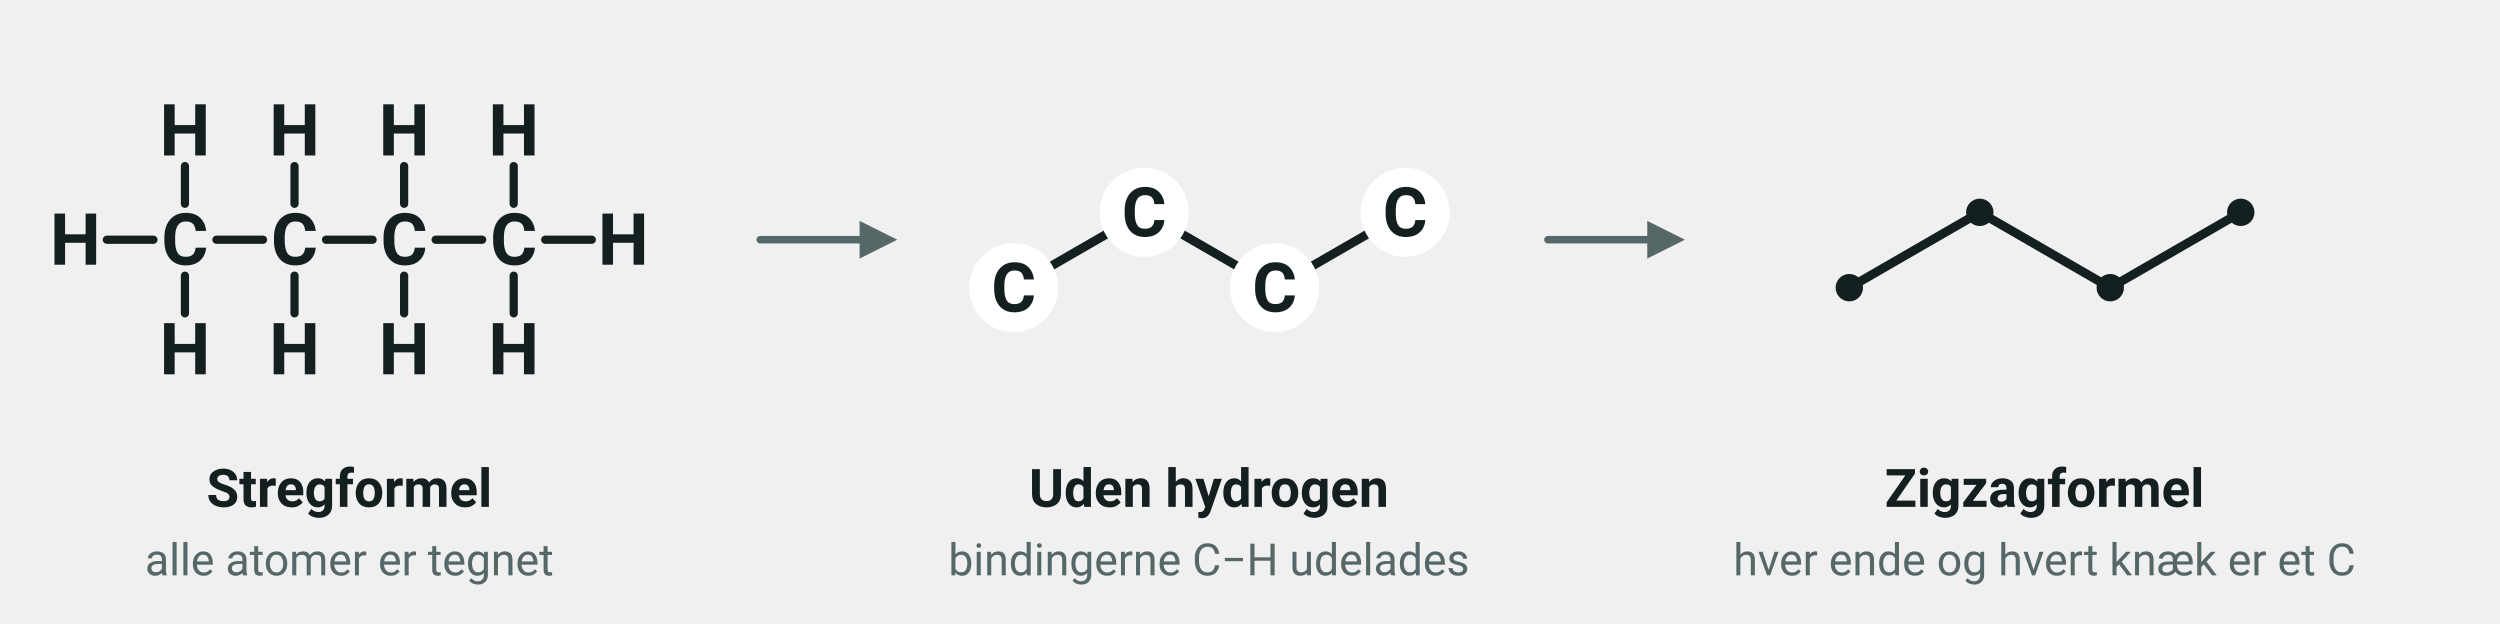
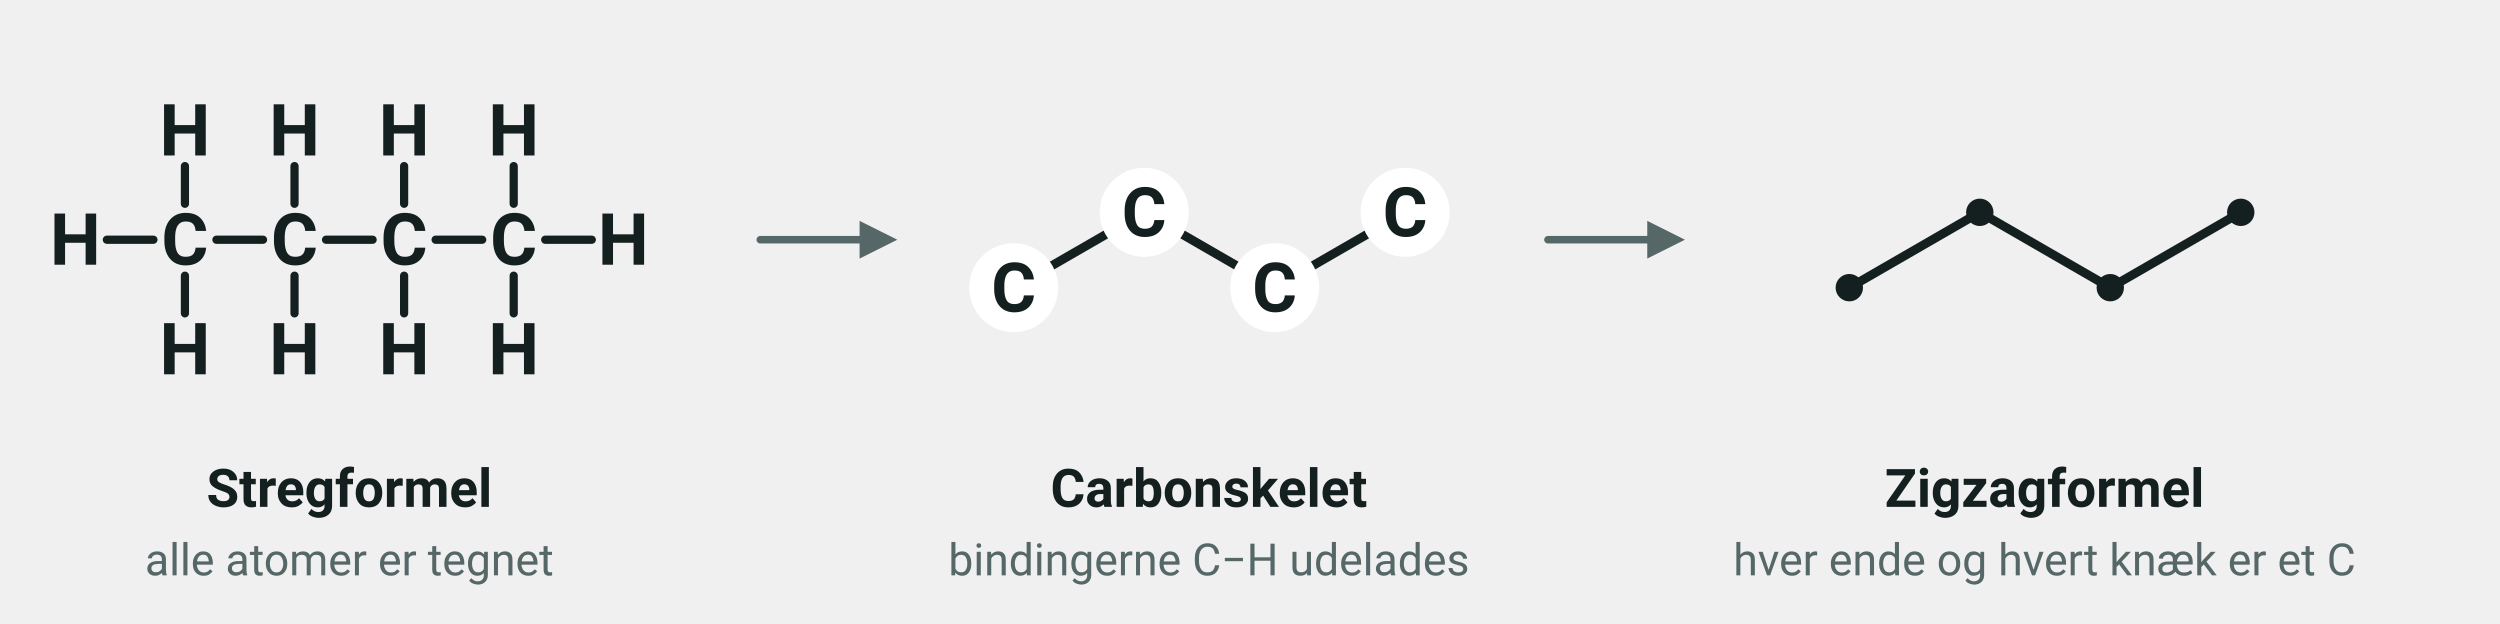
- <svg xmlns="http://www.w3.org/2000/svg" viewBox="0 0 730 182" width="730" height="182" font-family="'Segoe UI', Roboto, 'Helvetica Neue', Arial, sans-serif" role="img" aria-label="Butan tegnet på tre måder: som stregformel, uden hydrogenatomer og som zigzagformel">
+ <svg xmlns="http://www.w3.org/2000/svg" viewBox="0 0 730 182" width="730" height="182" font-family="'Segoe UI', Roboto, 'Helvetica Neue', Arial, sans-serif" role="img" aria-label="Butan tegnet på tre måder: som stregformel, som carbonskelet uden hydrogenatomer og som zigzagformel">
  <line x1="54.0" y1="59.5" x2="54.0" y2="48.5" stroke="#14201f" stroke-width="2.4" stroke-linecap="round" />
  <line x1="54.0" y1="80.5" x2="54.0" y2="91.5" stroke="#14201f" stroke-width="2.4" stroke-linecap="round" />
  <line x1="86.0" y1="59.5" x2="86.0" y2="48.5" stroke="#14201f" stroke-width="2.4" stroke-linecap="round" />
  <line x1="86.0" y1="80.5" x2="86.0" y2="91.5" stroke="#14201f" stroke-width="2.4" stroke-linecap="round" />
  <line x1="63.2" y1="70.0" x2="76.8" y2="70.0" stroke="#14201f" stroke-width="2.4" stroke-linecap="round" />
  <line x1="118.0" y1="59.5" x2="118.0" y2="48.5" stroke="#14201f" stroke-width="2.4" stroke-linecap="round" />
  <line x1="118.0" y1="80.5" x2="118.0" y2="91.5" stroke="#14201f" stroke-width="2.4" stroke-linecap="round" />
  <line x1="95.2" y1="70.0" x2="108.8" y2="70.0" stroke="#14201f" stroke-width="2.4" stroke-linecap="round" />
  <line x1="150.0" y1="59.5" x2="150.0" y2="48.5" stroke="#14201f" stroke-width="2.4" stroke-linecap="round" />
  <line x1="150.0" y1="80.5" x2="150.0" y2="91.5" stroke="#14201f" stroke-width="2.4" stroke-linecap="round" />
  <line x1="127.2" y1="70.0" x2="140.8" y2="70.0" stroke="#14201f" stroke-width="2.4" stroke-linecap="round" />
  <line x1="31.2" y1="70.0" x2="44.8" y2="70.0" stroke="#14201f" stroke-width="2.4" stroke-linecap="round" />
  <line x1="159.2" y1="70.0" x2="172.8" y2="70.0" stroke="#14201f" stroke-width="2.4" stroke-linecap="round" />
  <text x="54.0" y="77.3" font-size="21" text-anchor="middle" fill="#14201f" font-weight="700">
    <tspan>C</tspan>
  </text>
  <text x="54.0" y="45.4" font-size="21" text-anchor="middle" fill="#14201f" font-weight="700">
    <tspan>H</tspan>
  </text>
  <text x="54.0" y="109.3" font-size="21" text-anchor="middle" fill="#14201f" font-weight="700">
    <tspan>H</tspan>
  </text>
  <text x="86.0" y="77.3" font-size="21" text-anchor="middle" fill="#14201f" font-weight="700">
    <tspan>C</tspan>
  </text>
  <text x="86.0" y="45.4" font-size="21" text-anchor="middle" fill="#14201f" font-weight="700">
    <tspan>H</tspan>
  </text>
  <text x="86.0" y="109.3" font-size="21" text-anchor="middle" fill="#14201f" font-weight="700">
    <tspan>H</tspan>
  </text>
  <text x="118.0" y="77.3" font-size="21" text-anchor="middle" fill="#14201f" font-weight="700">
    <tspan>C</tspan>
  </text>
  <text x="118.0" y="45.4" font-size="21" text-anchor="middle" fill="#14201f" font-weight="700">
    <tspan>H</tspan>
  </text>
  <text x="118.0" y="109.3" font-size="21" text-anchor="middle" fill="#14201f" font-weight="700">
    <tspan>H</tspan>
  </text>
  <text x="150.0" y="77.3" font-size="21" text-anchor="middle" fill="#14201f" font-weight="700">
    <tspan>C</tspan>
  </text>
  <text x="150.0" y="45.4" font-size="21" text-anchor="middle" fill="#14201f" font-weight="700">
    <tspan>H</tspan>
  </text>
  <text x="150.0" y="109.3" font-size="21" text-anchor="middle" fill="#14201f" font-weight="700">
    <tspan>H</tspan>
  </text>
  <text x="22.0" y="77.3" font-size="21" text-anchor="middle" fill="#14201f" font-weight="700">
    <tspan>H</tspan>
  </text>
  <text x="182.0" y="77.3" font-size="21" text-anchor="middle" fill="#14201f" font-weight="700">
    <tspan>H</tspan>
  </text>
  <text x="102.0" y="148.0" font-size="15.5" text-anchor="middle" fill="#14201f" font-weight="700">
    <tspan>Stregformel</tspan>
  </text>
  <text x="102.0" y="168.0" font-size="13" text-anchor="middle" fill="#556766">
    <tspan>alle atomer er tegnet</tspan>
  </text>
  <line x1="222.0" y1="70.0" x2="251.0" y2="70.0" stroke="#556766" stroke-width="2.2" stroke-linecap="round" />
  <polygon points="262.0,70.0 251.0,75.5 251.0,64.5" fill="#556766" />
  <line x1="296.0" y1="84.0" x2="334.1" y2="62.0" stroke="#14201f" stroke-width="2.6" stroke-linecap="round" />
  <line x1="334.1" y1="62.0" x2="372.2" y2="84.0" stroke="#14201f" stroke-width="2.6" stroke-linecap="round" />
  <line x1="372.2" y1="84.0" x2="410.3" y2="62.0" stroke="#14201f" stroke-width="2.6" stroke-linecap="round" />
  <circle cx="296.0" cy="84.0" r="13.0" fill="#ffffff" />
  <text x="296.0" y="91.0" font-size="20" text-anchor="middle" fill="#14201f" font-weight="700">
    <tspan>C</tspan>
  </text>
  <circle cx="334.1" cy="62.0" r="13.0" fill="#ffffff" />
  <text x="334.1" y="69.0" font-size="20" text-anchor="middle" fill="#14201f" font-weight="700">
    <tspan>C</tspan>
  </text>
  <circle cx="372.2" cy="84.0" r="13.0" fill="#ffffff" />
  <text x="372.2" y="91.0" font-size="20" text-anchor="middle" fill="#14201f" font-weight="700">
    <tspan>C</tspan>
  </text>
  <circle cx="410.3" cy="62.0" r="13.0" fill="#ffffff" />
  <text x="410.3" y="69.0" font-size="20" text-anchor="middle" fill="#14201f" font-weight="700">
    <tspan>C</tspan>
  </text>
  <text x="353.0" y="148.0" font-size="15.5" text-anchor="middle" fill="#14201f" font-weight="700">
-     <tspan>Uden hydrogen</tspan>
+     <tspan>Carbonskelet</tspan>
  </text>
  <text x="353.0" y="168.0" font-size="13" text-anchor="middle" fill="#556766">
    <tspan>bindingerne C−H udelades</tspan>
  </text>
  <line x1="452.0" y1="70.0" x2="481.0" y2="70.0" stroke="#556766" stroke-width="2.2" stroke-linecap="round" />
  <polygon points="492.0,70.0 481.0,75.5 481.0,64.5" fill="#556766" />
  <line x1="540.0" y1="84.0" x2="578.1" y2="62.0" stroke="#14201f" stroke-width="2.6" stroke-linecap="round" />
  <line x1="578.1" y1="62.0" x2="616.2" y2="84.0" stroke="#14201f" stroke-width="2.6" stroke-linecap="round" />
  <line x1="616.2" y1="84.0" x2="654.3" y2="62.0" stroke="#14201f" stroke-width="2.6" stroke-linecap="round" />
  <circle cx="540.0" cy="84.0" r="4.0" fill="#14201f" />
  <circle cx="578.1" cy="62.0" r="4.0" fill="#14201f" />
  <circle cx="616.2" cy="84.0" r="4.0" fill="#14201f" />
  <circle cx="654.3" cy="62.0" r="4.0" fill="#14201f" />
  <text x="597.0" y="148.0" font-size="15.5" text-anchor="middle" fill="#14201f" font-weight="700">
    <tspan>Zigzagformel</tspan>
  </text>
  <text x="597.0" y="168.0" font-size="13" text-anchor="middle" fill="#556766">
    <tspan>hver ende og hvert knæk er et C</tspan>
  </text>
</svg>
